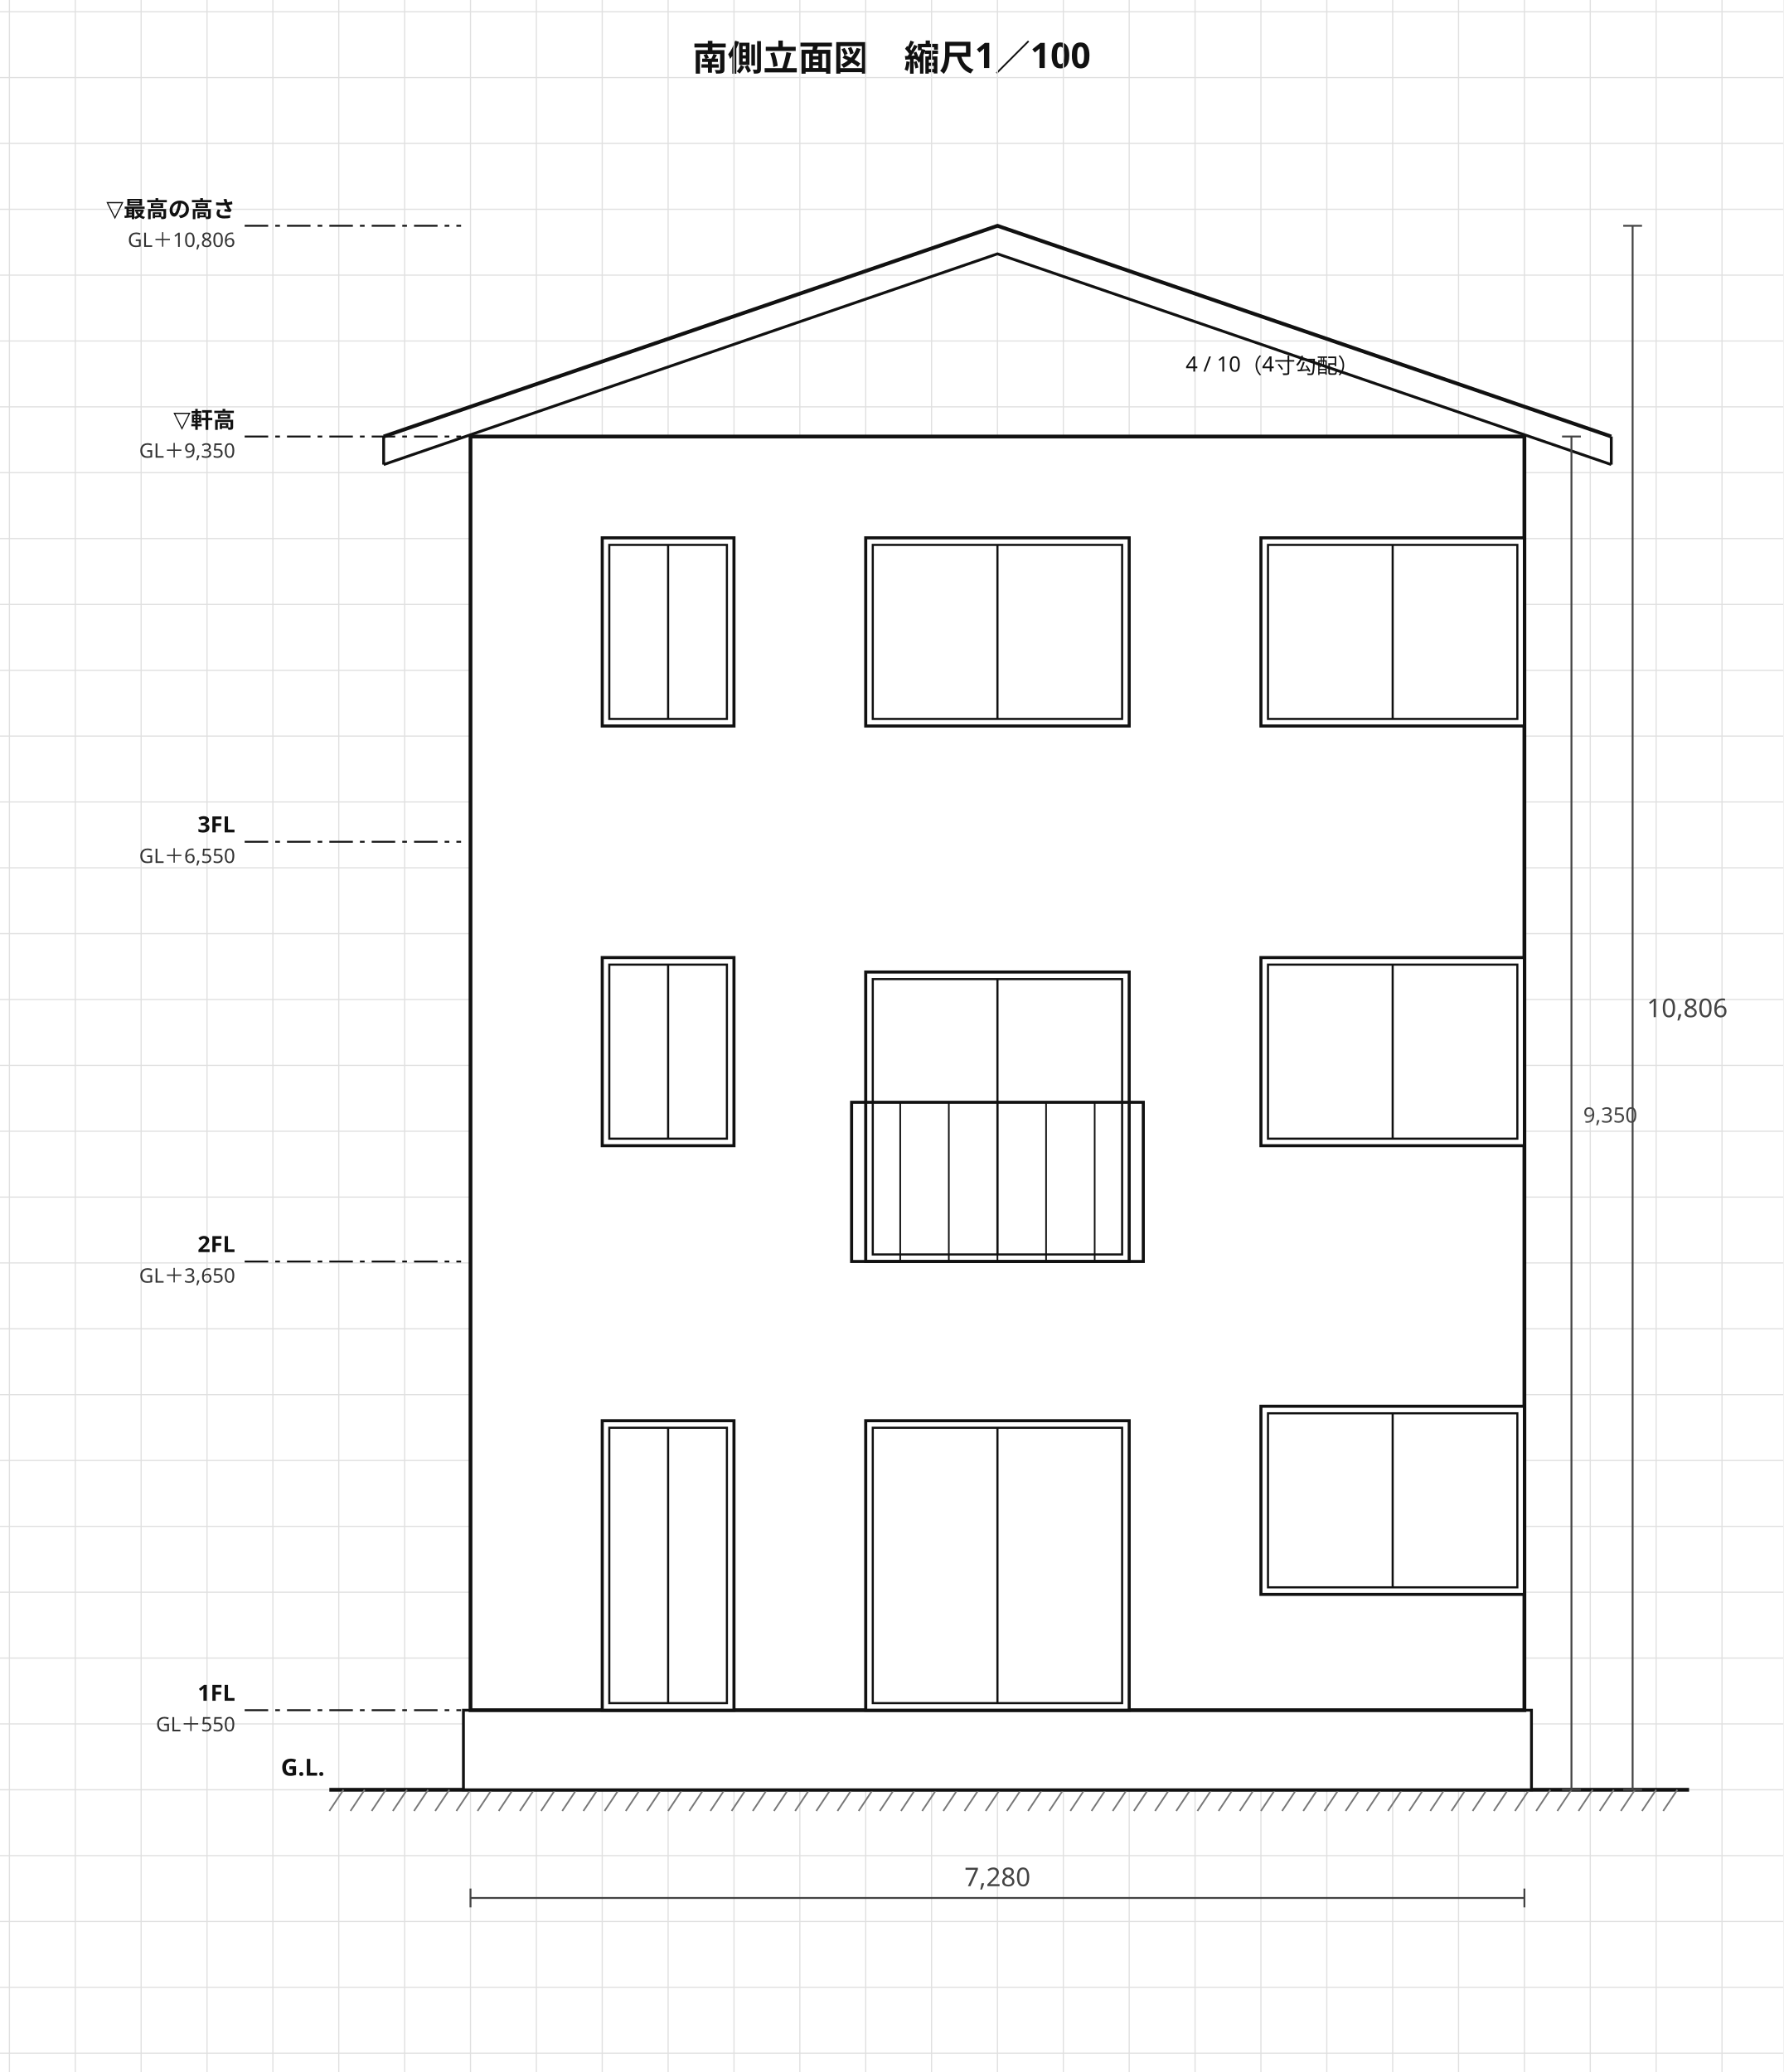
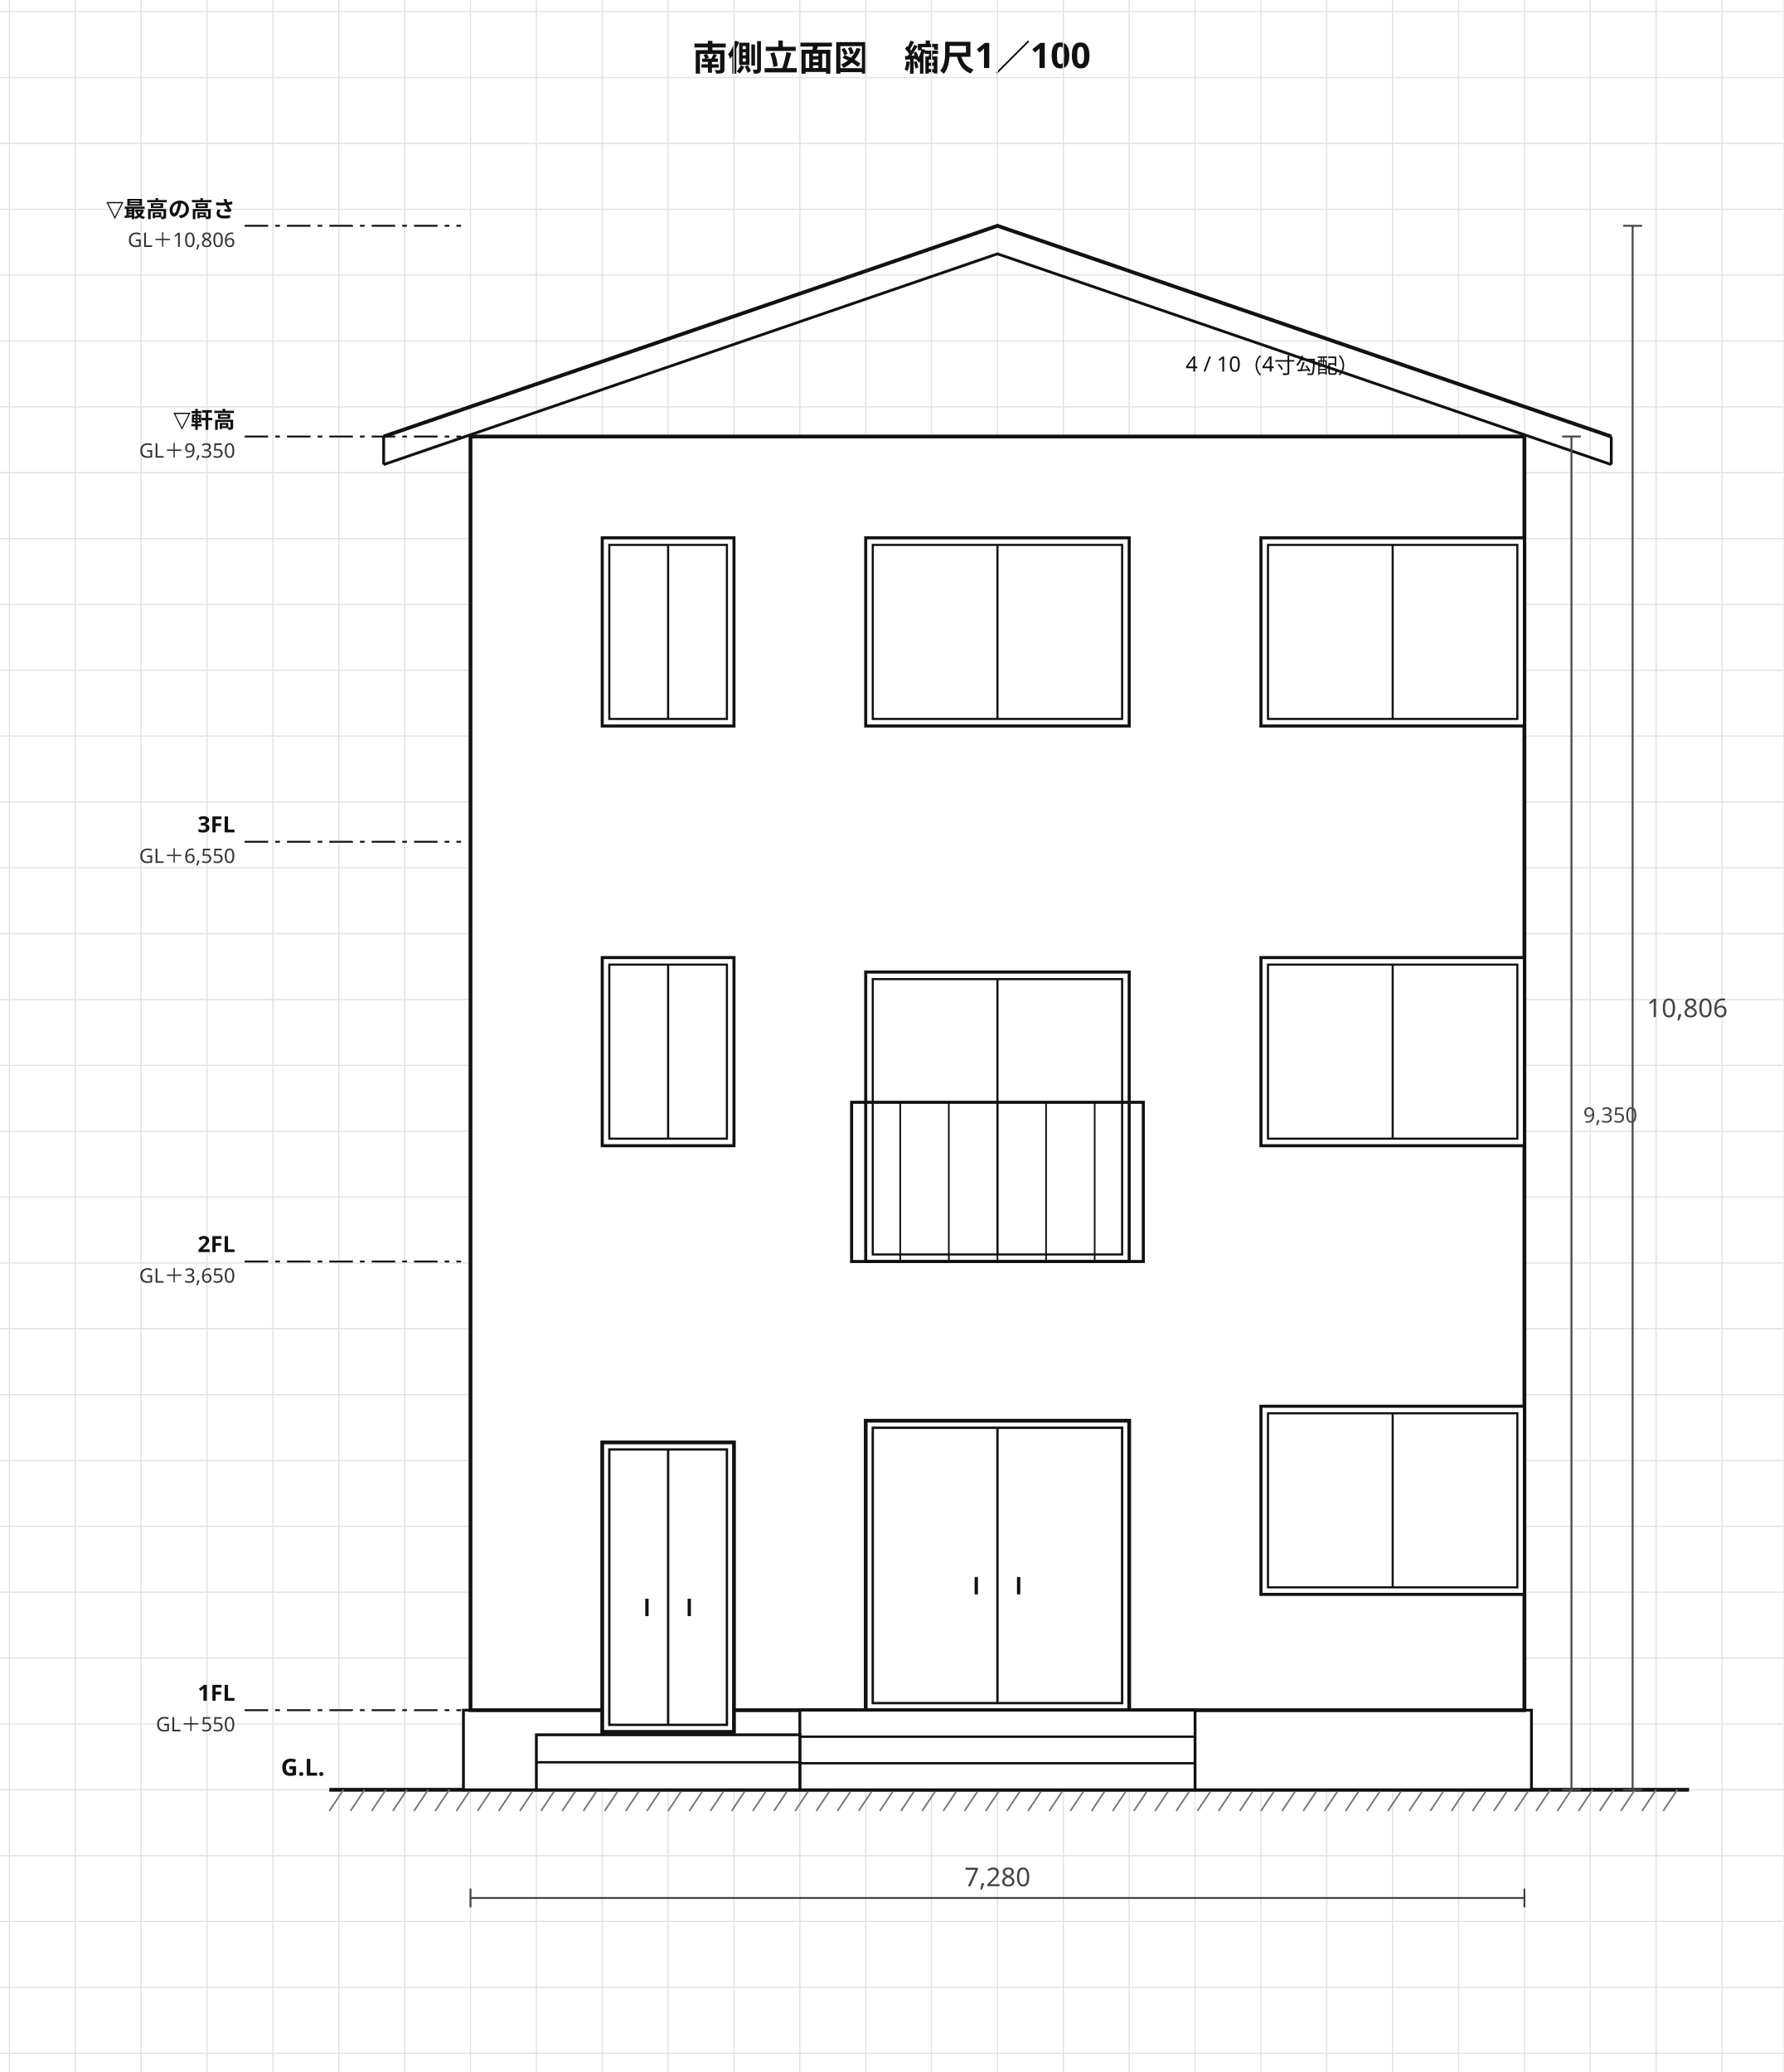
<svg xmlns="http://www.w3.org/2000/svg" viewBox="0 0 758 880.98" width="758" height="880.98" font-family="'Hiragino Sans','Hiragino Kaku Gothic ProN','Noto Sans JP','Yu Gothic',Meiryo,'IPAGothic',sans-serif">
  <rect width="758" height="880.98" fill="#ffffff" />
  <text x="379" y="30" font-size="15" text-anchor="middle" fill="#111" font-weight="700" font-family="'Hiragino Sans','Hiragino Kaku Gothic ProN','Noto Sans JP','Yu Gothic',Meiryo,'IPAGothic',sans-serif">南側立面図　縮尺1／100</text>
  <line x1="4" y1="0" x2="4" y2="880.98" stroke="#e0e0e0" stroke-width="0.5" />
  <line x1="32" y1="0" x2="32" y2="880.98" stroke="#e0e0e0" stroke-width="0.5" />
  <line x1="60" y1="0" x2="60" y2="880.98" stroke="#e0e0e0" stroke-width="0.5" />
  <line x1="88" y1="0" x2="88" y2="880.98" stroke="#e0e0e0" stroke-width="0.5" />
  <line x1="116" y1="0" x2="116" y2="880.98" stroke="#e0e0e0" stroke-width="0.5" />
  <line x1="144" y1="0" x2="144" y2="880.98" stroke="#e0e0e0" stroke-width="0.5" />
  <line x1="172" y1="0" x2="172" y2="880.98" stroke="#e0e0e0" stroke-width="0.5" />
  <line x1="200" y1="0" x2="200" y2="880.98" stroke="#e0e0e0" stroke-width="0.5" />
  <line x1="228" y1="0" x2="228" y2="880.98" stroke="#e0e0e0" stroke-width="0.5" />
  <line x1="256" y1="0" x2="256" y2="880.98" stroke="#e0e0e0" stroke-width="0.5" />
  <line x1="284" y1="0" x2="284" y2="880.98" stroke="#e0e0e0" stroke-width="0.5" />
  <line x1="312" y1="0" x2="312" y2="880.98" stroke="#e0e0e0" stroke-width="0.5" />
  <line x1="340" y1="0" x2="340" y2="880.98" stroke="#e0e0e0" stroke-width="0.5" />
  <line x1="368" y1="0" x2="368" y2="880.98" stroke="#e0e0e0" stroke-width="0.5" />
  <line x1="396" y1="0" x2="396" y2="880.98" stroke="#e0e0e0" stroke-width="0.5" />
  <line x1="424" y1="0" x2="424" y2="880.98" stroke="#e0e0e0" stroke-width="0.5" />
  <line x1="452" y1="0" x2="452" y2="880.98" stroke="#e0e0e0" stroke-width="0.5" />
  <line x1="480" y1="0" x2="480" y2="880.98" stroke="#e0e0e0" stroke-width="0.5" />
  <line x1="508" y1="0" x2="508" y2="880.98" stroke="#e0e0e0" stroke-width="0.5" />
  <line x1="536" y1="0" x2="536" y2="880.98" stroke="#e0e0e0" stroke-width="0.5" />
  <line x1="564" y1="0" x2="564" y2="880.98" stroke="#e0e0e0" stroke-width="0.5" />
  <line x1="592" y1="0" x2="592" y2="880.98" stroke="#e0e0e0" stroke-width="0.5" />
  <line x1="620" y1="0" x2="620" y2="880.98" stroke="#e0e0e0" stroke-width="0.5" />
  <line x1="648" y1="0" x2="648" y2="880.98" stroke="#e0e0e0" stroke-width="0.5" />
  <line x1="676" y1="0" x2="676" y2="880.98" stroke="#e0e0e0" stroke-width="0.5" />
  <line x1="704" y1="0" x2="704" y2="880.98" stroke="#e0e0e0" stroke-width="0.5" />
  <line x1="732" y1="0" x2="732" y2="880.98" stroke="#e0e0e0" stroke-width="0.5" />
  <line x1="0" y1="4.98" x2="758" y2="4.98" stroke="#e0e0e0" stroke-width="0.5" />
  <line x1="0" y1="32.98" x2="758" y2="32.98" stroke="#e0e0e0" stroke-width="0.5" />
  <line x1="0" y1="60.98" x2="758" y2="60.98" stroke="#e0e0e0" stroke-width="0.5" />
  <line x1="0" y1="88.98" x2="758" y2="88.98" stroke="#e0e0e0" stroke-width="0.5" />
  <line x1="0" y1="116.98" x2="758" y2="116.98" stroke="#e0e0e0" stroke-width="0.5" />
  <line x1="0" y1="144.98" x2="758" y2="144.98" stroke="#e0e0e0" stroke-width="0.5" />
  <line x1="0" y1="172.98" x2="758" y2="172.98" stroke="#e0e0e0" stroke-width="0.5" />
  <line x1="0" y1="200.98" x2="758" y2="200.98" stroke="#e0e0e0" stroke-width="0.5" />
  <line x1="0" y1="228.98" x2="758" y2="228.98" stroke="#e0e0e0" stroke-width="0.5" />
  <line x1="0" y1="256.98" x2="758" y2="256.98" stroke="#e0e0e0" stroke-width="0.5" />
  <line x1="0" y1="284.98" x2="758" y2="284.98" stroke="#e0e0e0" stroke-width="0.5" />
  <line x1="0" y1="312.98" x2="758" y2="312.98" stroke="#e0e0e0" stroke-width="0.5" />
  <line x1="0" y1="340.98" x2="758" y2="340.98" stroke="#e0e0e0" stroke-width="0.5" />
  <line x1="0" y1="368.98" x2="758" y2="368.98" stroke="#e0e0e0" stroke-width="0.5" />
  <line x1="0" y1="396.98" x2="758" y2="396.98" stroke="#e0e0e0" stroke-width="0.5" />
  <line x1="0" y1="424.98" x2="758" y2="424.98" stroke="#e0e0e0" stroke-width="0.5" />
  <line x1="0" y1="452.98" x2="758" y2="452.98" stroke="#e0e0e0" stroke-width="0.5" />
  <line x1="0" y1="480.98" x2="758" y2="480.98" stroke="#e0e0e0" stroke-width="0.5" />
  <line x1="0" y1="508.98" x2="758" y2="508.98" stroke="#e0e0e0" stroke-width="0.5" />
  <line x1="0" y1="536.98" x2="758" y2="536.98" stroke="#e0e0e0" stroke-width="0.5" />
  <line x1="0" y1="564.98" x2="758" y2="564.98" stroke="#e0e0e0" stroke-width="0.5" />
  <line x1="0" y1="592.98" x2="758" y2="592.98" stroke="#e0e0e0" stroke-width="0.5" />
  <line x1="0" y1="620.98" x2="758" y2="620.98" stroke="#e0e0e0" stroke-width="0.5" />
  <line x1="0" y1="648.98" x2="758" y2="648.98" stroke="#e0e0e0" stroke-width="0.5" />
  <line x1="0" y1="676.98" x2="758" y2="676.98" stroke="#e0e0e0" stroke-width="0.5" />
  <line x1="0" y1="704.98" x2="758" y2="704.98" stroke="#e0e0e0" stroke-width="0.5" />
  <line x1="0" y1="732.98" x2="758" y2="732.98" stroke="#e0e0e0" stroke-width="0.5" />
  <line x1="0" y1="760.98" x2="758" y2="760.98" stroke="#e0e0e0" stroke-width="0.5" />
  <line x1="0" y1="788.98" x2="758" y2="788.98" stroke="#e0e0e0" stroke-width="0.5" />
  <line x1="0" y1="816.98" x2="758" y2="816.98" stroke="#e0e0e0" stroke-width="0.5" />
  <line x1="0" y1="844.98" x2="758" y2="844.98" stroke="#e0e0e0" stroke-width="0.5" />
  <line x1="0" y1="872.98" x2="758" y2="872.98" stroke="#e0e0e0" stroke-width="0.5" />
  <line x1="140" y1="760.98" x2="718" y2="760.98" stroke="#111" stroke-width="1.6" />
  <line x1="140" y1="769.98" x2="146" y2="760.98" stroke="#777" stroke-width="0.7" />
  <line x1="149" y1="769.98" x2="155" y2="760.98" stroke="#777" stroke-width="0.7" />
  <line x1="158" y1="769.98" x2="164" y2="760.98" stroke="#777" stroke-width="0.7" />
  <line x1="167" y1="769.98" x2="173" y2="760.98" stroke="#777" stroke-width="0.7" />
  <line x1="176" y1="769.98" x2="182" y2="760.98" stroke="#777" stroke-width="0.7" />
  <line x1="185" y1="769.98" x2="191" y2="760.98" stroke="#777" stroke-width="0.7" />
  <line x1="194" y1="769.98" x2="200" y2="760.98" stroke="#777" stroke-width="0.7" />
  <line x1="203" y1="769.98" x2="209" y2="760.98" stroke="#777" stroke-width="0.7" />
  <line x1="212" y1="769.98" x2="218" y2="760.98" stroke="#777" stroke-width="0.7" />
  <line x1="221" y1="769.98" x2="227" y2="760.98" stroke="#777" stroke-width="0.7" />
  <line x1="230" y1="769.98" x2="236" y2="760.98" stroke="#777" stroke-width="0.7" />
  <line x1="239" y1="769.98" x2="245" y2="760.98" stroke="#777" stroke-width="0.7" />
  <line x1="248" y1="769.98" x2="254" y2="760.98" stroke="#777" stroke-width="0.7" />
  <line x1="257" y1="769.98" x2="263" y2="760.98" stroke="#777" stroke-width="0.7" />
  <line x1="266" y1="769.98" x2="272" y2="760.98" stroke="#777" stroke-width="0.7" />
  <line x1="275" y1="769.98" x2="281" y2="760.98" stroke="#777" stroke-width="0.7" />
  <line x1="284" y1="769.98" x2="290" y2="760.98" stroke="#777" stroke-width="0.7" />
  <line x1="293" y1="769.98" x2="299" y2="760.98" stroke="#777" stroke-width="0.7" />
  <line x1="302" y1="769.98" x2="308" y2="760.98" stroke="#777" stroke-width="0.7" />
  <line x1="311" y1="769.98" x2="317" y2="760.98" stroke="#777" stroke-width="0.7" />
  <line x1="320" y1="769.98" x2="326" y2="760.98" stroke="#777" stroke-width="0.7" />
  <line x1="329" y1="769.98" x2="335" y2="760.98" stroke="#777" stroke-width="0.7" />
  <line x1="338" y1="769.98" x2="344" y2="760.98" stroke="#777" stroke-width="0.7" />
  <line x1="347" y1="769.98" x2="353" y2="760.98" stroke="#777" stroke-width="0.7" />
  <line x1="356" y1="769.98" x2="362" y2="760.98" stroke="#777" stroke-width="0.7" />
  <line x1="365" y1="769.98" x2="371" y2="760.98" stroke="#777" stroke-width="0.7" />
  <line x1="374" y1="769.98" x2="380" y2="760.98" stroke="#777" stroke-width="0.7" />
  <line x1="383" y1="769.98" x2="389" y2="760.98" stroke="#777" stroke-width="0.7" />
  <line x1="392" y1="769.98" x2="398" y2="760.98" stroke="#777" stroke-width="0.7" />
  <line x1="401" y1="769.98" x2="407" y2="760.98" stroke="#777" stroke-width="0.7" />
  <line x1="410" y1="769.98" x2="416" y2="760.98" stroke="#777" stroke-width="0.7" />
  <line x1="419" y1="769.98" x2="425" y2="760.98" stroke="#777" stroke-width="0.7" />
  <line x1="428" y1="769.98" x2="434" y2="760.98" stroke="#777" stroke-width="0.7" />
  <line x1="437" y1="769.98" x2="443" y2="760.98" stroke="#777" stroke-width="0.7" />
  <line x1="446" y1="769.98" x2="452" y2="760.98" stroke="#777" stroke-width="0.7" />
  <line x1="455" y1="769.98" x2="461" y2="760.98" stroke="#777" stroke-width="0.7" />
  <line x1="464" y1="769.98" x2="470" y2="760.98" stroke="#777" stroke-width="0.7" />
  <line x1="473" y1="769.98" x2="479" y2="760.98" stroke="#777" stroke-width="0.7" />
  <line x1="482" y1="769.98" x2="488" y2="760.98" stroke="#777" stroke-width="0.7" />
  <line x1="491" y1="769.98" x2="497" y2="760.98" stroke="#777" stroke-width="0.7" />
  <line x1="500" y1="769.98" x2="506" y2="760.98" stroke="#777" stroke-width="0.7" />
  <line x1="509" y1="769.98" x2="515" y2="760.98" stroke="#777" stroke-width="0.7" />
  <line x1="518" y1="769.98" x2="524" y2="760.98" stroke="#777" stroke-width="0.7" />
  <line x1="527" y1="769.98" x2="533" y2="760.98" stroke="#777" stroke-width="0.7" />
  <line x1="536" y1="769.98" x2="542" y2="760.98" stroke="#777" stroke-width="0.7" />
  <line x1="545" y1="769.98" x2="551" y2="760.98" stroke="#777" stroke-width="0.7" />
  <line x1="554" y1="769.98" x2="560" y2="760.98" stroke="#777" stroke-width="0.7" />
  <line x1="563" y1="769.98" x2="569" y2="760.98" stroke="#777" stroke-width="0.7" />
  <line x1="572" y1="769.98" x2="578" y2="760.98" stroke="#777" stroke-width="0.7" />
  <line x1="581" y1="769.98" x2="587" y2="760.98" stroke="#777" stroke-width="0.7" />
  <line x1="590" y1="769.98" x2="596" y2="760.98" stroke="#777" stroke-width="0.7" />
  <line x1="599" y1="769.98" x2="605" y2="760.98" stroke="#777" stroke-width="0.7" />
  <line x1="608" y1="769.98" x2="614" y2="760.98" stroke="#777" stroke-width="0.7" />
  <line x1="617" y1="769.98" x2="623" y2="760.98" stroke="#777" stroke-width="0.7" />
  <line x1="626" y1="769.98" x2="632" y2="760.98" stroke="#777" stroke-width="0.7" />
  <line x1="635" y1="769.98" x2="641" y2="760.98" stroke="#777" stroke-width="0.7" />
  <line x1="644" y1="769.98" x2="650" y2="760.98" stroke="#777" stroke-width="0.7" />
  <line x1="653" y1="769.98" x2="659" y2="760.98" stroke="#777" stroke-width="0.7" />
  <line x1="662" y1="769.98" x2="668" y2="760.98" stroke="#777" stroke-width="0.7" />
  <line x1="671" y1="769.98" x2="677" y2="760.98" stroke="#777" stroke-width="0.7" />
  <line x1="680" y1="769.98" x2="686" y2="760.98" stroke="#777" stroke-width="0.7" />
  <line x1="689" y1="769.98" x2="695" y2="760.98" stroke="#777" stroke-width="0.7" />
  <line x1="698" y1="769.98" x2="704" y2="760.98" stroke="#777" stroke-width="0.7" />
  <line x1="707" y1="769.98" x2="713" y2="760.98" stroke="#777" stroke-width="0.7" />
  <text x="138" y="754.98" font-size="10" text-anchor="end" fill="#111" font-weight="700" font-family="'Hiragino Sans','Hiragino Kaku Gothic ProN','Noto Sans JP','Yu Gothic',Meiryo,'IPAGothic',sans-serif">G.L.</text>
  <rect x="197" y="727.14" width="454" height="33.85" fill="#fff" stroke="#111" stroke-width="1.2" />
  <rect x="200" y="185.6" width="448" height="541.54" fill="#fff" stroke="#111" stroke-width="1.6" />
  <polyline points="163.08,185.6 424,96 684.92,185.6" stroke="#111" stroke-width="1.6" fill="none" />
  <polyline points="163.08,197.53 424,107.93 684.92,197.53" stroke="#111" stroke-width="1.2" fill="none" />
  <line x1="163.08" y1="185.6" x2="163.08" y2="197.53" stroke="#111" stroke-width="1.2" />
  <line x1="684.92" y1="185.6" x2="684.92" y2="197.53" stroke="#111" stroke-width="1.2" />
  <text x="504" y="158" font-size="9" text-anchor="start" fill="#111" font-weight="400" font-family="'Hiragino Sans','Hiragino Kaku Gothic ProN','Noto Sans JP','Yu Gothic',Meiryo,'IPAGothic',sans-serif">4 / 10（4寸勾配）</text>
-   <rect x="368" y="604.06" width="112" height="123.08" fill="#fff" stroke="#111" stroke-width="1.3" />
-   <rect x="371" y="607.06" width="106" height="117.08" fill="none" stroke="#111" stroke-width="0.9" />
-   <line x1="424" y1="607.06" x2="424" y2="724.14" stroke="#111" stroke-width="0.9" />
-   <rect x="256" y="604.06" width="56" height="123.08" fill="#fff" stroke="#111" stroke-width="1.3" />
-   <rect x="259" y="607.06" width="50" height="117.08" fill="none" stroke="#111" stroke-width="0.9" />
-   <line x1="284" y1="607.06" x2="284" y2="724.14" stroke="#111" stroke-width="0.9" />
+   <rect x="368" y="604.06" width="112" height="123.08" fill="#fff" stroke="#111" stroke-width="1.6" />
+   <rect x="371" y="607.06" width="106" height="117.08" fill="none" stroke="#111" stroke-width="1.0" />
+   <line x1="424" y1="607.06" x2="424" y2="724.14" stroke="#111" stroke-width="1.0" />
+   <line x1="415" y1="670.52" x2="415" y2="677.91" stroke="#111" stroke-width="1.4" />
+   <line x1="433" y1="670.52" x2="433" y2="677.91" stroke="#111" stroke-width="1.4" />
+   <rect x="340" y="727.14" width="168" height="33.85" fill="#fff" stroke="#111" stroke-width="1.2" />
+   <line x1="340" y1="749.7" x2="508" y2="749.7" stroke="#111" stroke-width="1.0" />
+   <line x1="340" y1="738.42" x2="508" y2="738.42" stroke="#111" stroke-width="1.0" />
+   <rect x="256" y="613.29" width="56" height="123.08" fill="#fff" stroke="#111" stroke-width="1.6" />
+   <rect x="259" y="616.29" width="50" height="117.08" fill="none" stroke="#111" stroke-width="1.0" />
+   <line x1="284" y1="616.29" x2="284" y2="733.37" stroke="#111" stroke-width="1.0" />
+   <line x1="275" y1="679.75" x2="275" y2="687.14" stroke="#111" stroke-width="1.4" />
+   <line x1="293" y1="679.75" x2="293" y2="687.14" stroke="#111" stroke-width="1.4" />
+   <rect x="228" y="737.6" width="112" height="23.38" fill="#fff" stroke="#111" stroke-width="1.2" />
+   <line x1="228" y1="749.29" x2="340" y2="749.29" stroke="#111" stroke-width="1.0" />
+   <line x1="256" y1="736.37" x2="312" y2="736.37" stroke="#111" stroke-width="1.2" />
  <rect x="536" y="597.91" width="112" height="80" fill="#fff" stroke="#111" stroke-width="1.3" />
  <rect x="539" y="600.91" width="106" height="74" fill="none" stroke="#111" stroke-width="0.9" />
  <line x1="592" y1="600.91" x2="592" y2="674.91" stroke="#111" stroke-width="0.9" />
  <rect x="368" y="413.29" width="112" height="123.08" fill="#fff" stroke="#111" stroke-width="1.3" />
  <rect x="371" y="416.29" width="106" height="117.08" fill="none" stroke="#111" stroke-width="0.9" />
  <line x1="424" y1="416.29" x2="424" y2="533.37" stroke="#111" stroke-width="0.9" />
  <rect x="362" y="468.68" width="124" height="67.69" fill="none" stroke="#111" stroke-width="1.3" />
  <line x1="382.67" y1="536.37" x2="382.67" y2="468.68" stroke="#111" stroke-width="0.7" />
  <line x1="403.33" y1="536.37" x2="403.33" y2="468.68" stroke="#111" stroke-width="0.7" />
  <line x1="424" y1="536.37" x2="424" y2="468.68" stroke="#111" stroke-width="0.7" />
  <line x1="444.67" y1="536.37" x2="444.67" y2="468.68" stroke="#111" stroke-width="0.7" />
  <line x1="465.33" y1="536.37" x2="465.33" y2="468.68" stroke="#111" stroke-width="0.7" />
  <rect x="536" y="407.14" width="112" height="80" fill="#fff" stroke="#111" stroke-width="1.3" />
  <rect x="539" y="410.14" width="106" height="74" fill="none" stroke="#111" stroke-width="0.9" />
  <line x1="592" y1="410.14" x2="592" y2="484.14" stroke="#111" stroke-width="0.9" />
  <rect x="256" y="407.14" width="56" height="80" fill="#fff" stroke="#111" stroke-width="1.3" />
  <rect x="259" y="410.14" width="50" height="74" fill="none" stroke="#111" stroke-width="0.9" />
  <line x1="284" y1="410.14" x2="284" y2="484.14" stroke="#111" stroke-width="0.9" />
  <rect x="368" y="228.68" width="112" height="80" fill="#fff" stroke="#111" stroke-width="1.3" />
  <rect x="371" y="231.68" width="106" height="74" fill="none" stroke="#111" stroke-width="0.9" />
  <line x1="424" y1="231.68" x2="424" y2="305.68" stroke="#111" stroke-width="0.9" />
  <rect x="536" y="228.68" width="112" height="80" fill="#fff" stroke="#111" stroke-width="1.3" />
  <rect x="539" y="231.68" width="106" height="74" fill="none" stroke="#111" stroke-width="0.9" />
  <line x1="592" y1="231.68" x2="592" y2="305.68" stroke="#111" stroke-width="0.9" />
  <rect x="256" y="228.68" width="56" height="80" fill="#fff" stroke="#111" stroke-width="1.3" />
  <rect x="259" y="231.68" width="50" height="74" fill="none" stroke="#111" stroke-width="0.9" />
  <line x1="284" y1="231.68" x2="284" y2="305.68" stroke="#111" stroke-width="0.9" />
  <line x1="104" y1="96" x2="196" y2="96" stroke="#111" stroke-width="0.8" stroke-dasharray="10 3 2 3" />
  <text x="100" y="92" font-size="9.5" text-anchor="end" fill="#111" font-weight="700" font-family="'Hiragino Sans','Hiragino Kaku Gothic ProN','Noto Sans JP','Yu Gothic',Meiryo,'IPAGothic',sans-serif">▽最高の高さ</text>
  <text x="100" y="105" font-size="8.5" text-anchor="end" fill="#333" font-weight="400" font-family="'Hiragino Sans','Hiragino Kaku Gothic ProN','Noto Sans JP','Yu Gothic',Meiryo,'IPAGothic',sans-serif">GL＋10,806</text>
  <line x1="104" y1="185.6" x2="196" y2="185.6" stroke="#111" stroke-width="0.8" stroke-dasharray="10 3 2 3" />
  <text x="100" y="181.6" font-size="9.5" text-anchor="end" fill="#111" font-weight="700" font-family="'Hiragino Sans','Hiragino Kaku Gothic ProN','Noto Sans JP','Yu Gothic',Meiryo,'IPAGothic',sans-serif">▽軒高</text>
  <text x="100" y="194.6" font-size="8.5" text-anchor="end" fill="#333" font-weight="400" font-family="'Hiragino Sans','Hiragino Kaku Gothic ProN','Noto Sans JP','Yu Gothic',Meiryo,'IPAGothic',sans-serif">GL＋9,350</text>
  <line x1="104" y1="357.91" x2="196" y2="357.91" stroke="#111" stroke-width="0.8" stroke-dasharray="10 3 2 3" />
  <text x="100" y="353.91" font-size="9.5" text-anchor="end" fill="#111" font-weight="700" font-family="'Hiragino Sans','Hiragino Kaku Gothic ProN','Noto Sans JP','Yu Gothic',Meiryo,'IPAGothic',sans-serif">3FL</text>
  <text x="100" y="366.91" font-size="8.5" text-anchor="end" fill="#333" font-weight="400" font-family="'Hiragino Sans','Hiragino Kaku Gothic ProN','Noto Sans JP','Yu Gothic',Meiryo,'IPAGothic',sans-serif">GL＋6,550</text>
  <line x1="104" y1="536.37" x2="196" y2="536.37" stroke="#111" stroke-width="0.8" stroke-dasharray="10 3 2 3" />
  <text x="100" y="532.37" font-size="9.5" text-anchor="end" fill="#111" font-weight="700" font-family="'Hiragino Sans','Hiragino Kaku Gothic ProN','Noto Sans JP','Yu Gothic',Meiryo,'IPAGothic',sans-serif">2FL</text>
  <text x="100" y="545.37" font-size="8.5" text-anchor="end" fill="#333" font-weight="400" font-family="'Hiragino Sans','Hiragino Kaku Gothic ProN','Noto Sans JP','Yu Gothic',Meiryo,'IPAGothic',sans-serif">GL＋3,650</text>
  <line x1="104" y1="727.14" x2="196" y2="727.14" stroke="#111" stroke-width="0.8" stroke-dasharray="10 3 2 3" />
  <text x="100" y="723.14" font-size="9.5" text-anchor="end" fill="#111" font-weight="700" font-family="'Hiragino Sans','Hiragino Kaku Gothic ProN','Noto Sans JP','Yu Gothic',Meiryo,'IPAGothic',sans-serif">1FL</text>
  <text x="100" y="736.14" font-size="8.5" text-anchor="end" fill="#333" font-weight="400" font-family="'Hiragino Sans','Hiragino Kaku Gothic ProN','Noto Sans JP','Yu Gothic',Meiryo,'IPAGothic',sans-serif">GL＋550</text>
  <line x1="694" y1="760.98" x2="694" y2="96" stroke="#444" stroke-width="0.8" />
  <line x1="690" y1="760.98" x2="698" y2="760.98" stroke="#444" stroke-width="0.8" />
  <line x1="690" y1="96" x2="698" y2="96" stroke="#444" stroke-width="0.8" />
  <text x="700" y="432.49" font-size="11" text-anchor="start" fill="#444" font-weight="400" font-family="'Hiragino Sans','Hiragino Kaku Gothic ProN','Noto Sans JP','Yu Gothic',Meiryo,'IPAGothic',sans-serif">10,806</text>
  <line x1="668" y1="760.98" x2="668" y2="185.6" stroke="#444" stroke-width="0.8" />
  <line x1="664" y1="760.98" x2="672" y2="760.98" stroke="#444" stroke-width="0.8" />
  <line x1="664" y1="185.6" x2="672" y2="185.6" stroke="#444" stroke-width="0.8" />
  <text x="673" y="477.29" font-size="9" text-anchor="start" fill="#444" font-weight="400" font-family="'Hiragino Sans','Hiragino Kaku Gothic ProN','Noto Sans JP','Yu Gothic',Meiryo,'IPAGothic',sans-serif">9,350</text>
  <line x1="200" y1="806.98" x2="648" y2="806.98" stroke="#444" stroke-width="0.8" />
  <line x1="200" y1="802.98" x2="200" y2="810.98" stroke="#444" stroke-width="0.8" />
  <line x1="648" y1="802.98" x2="648" y2="810.98" stroke="#444" stroke-width="0.8" />
  <text x="424" y="801.98" font-size="11" text-anchor="middle" fill="#444" font-weight="400" font-family="'Hiragino Sans','Hiragino Kaku Gothic ProN','Noto Sans JP','Yu Gothic',Meiryo,'IPAGothic',sans-serif">7,280</text>
</svg>
